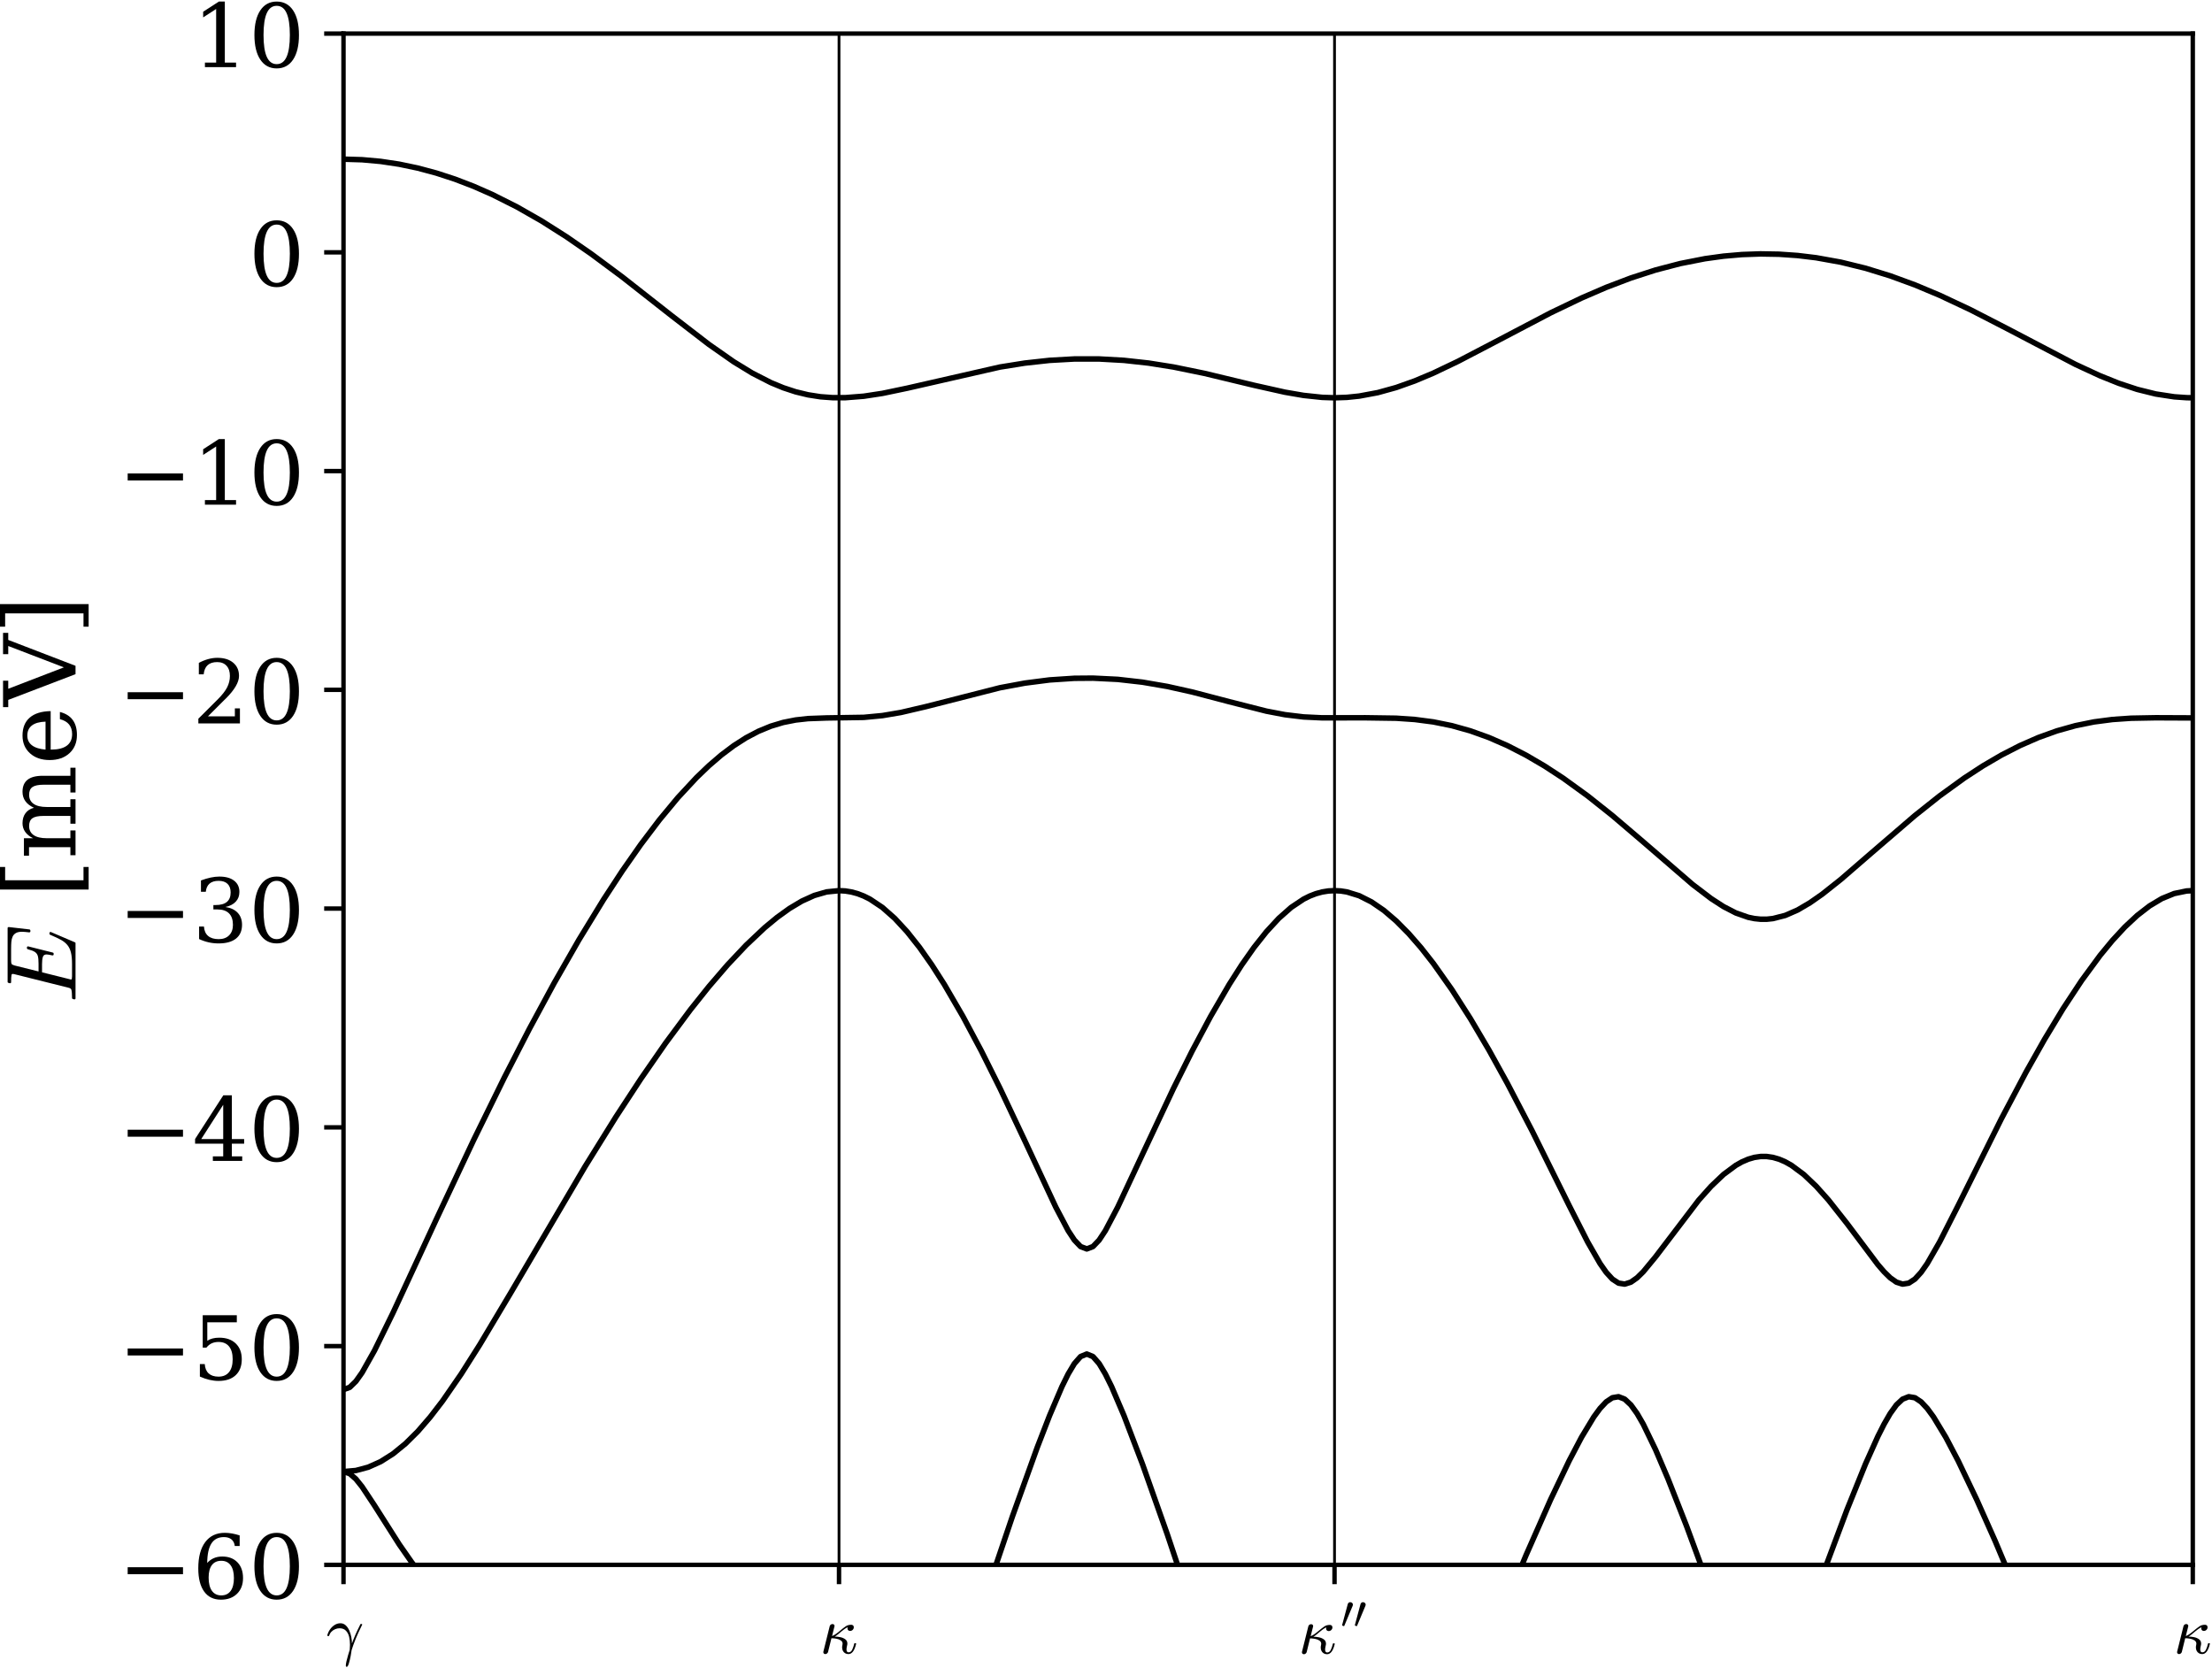
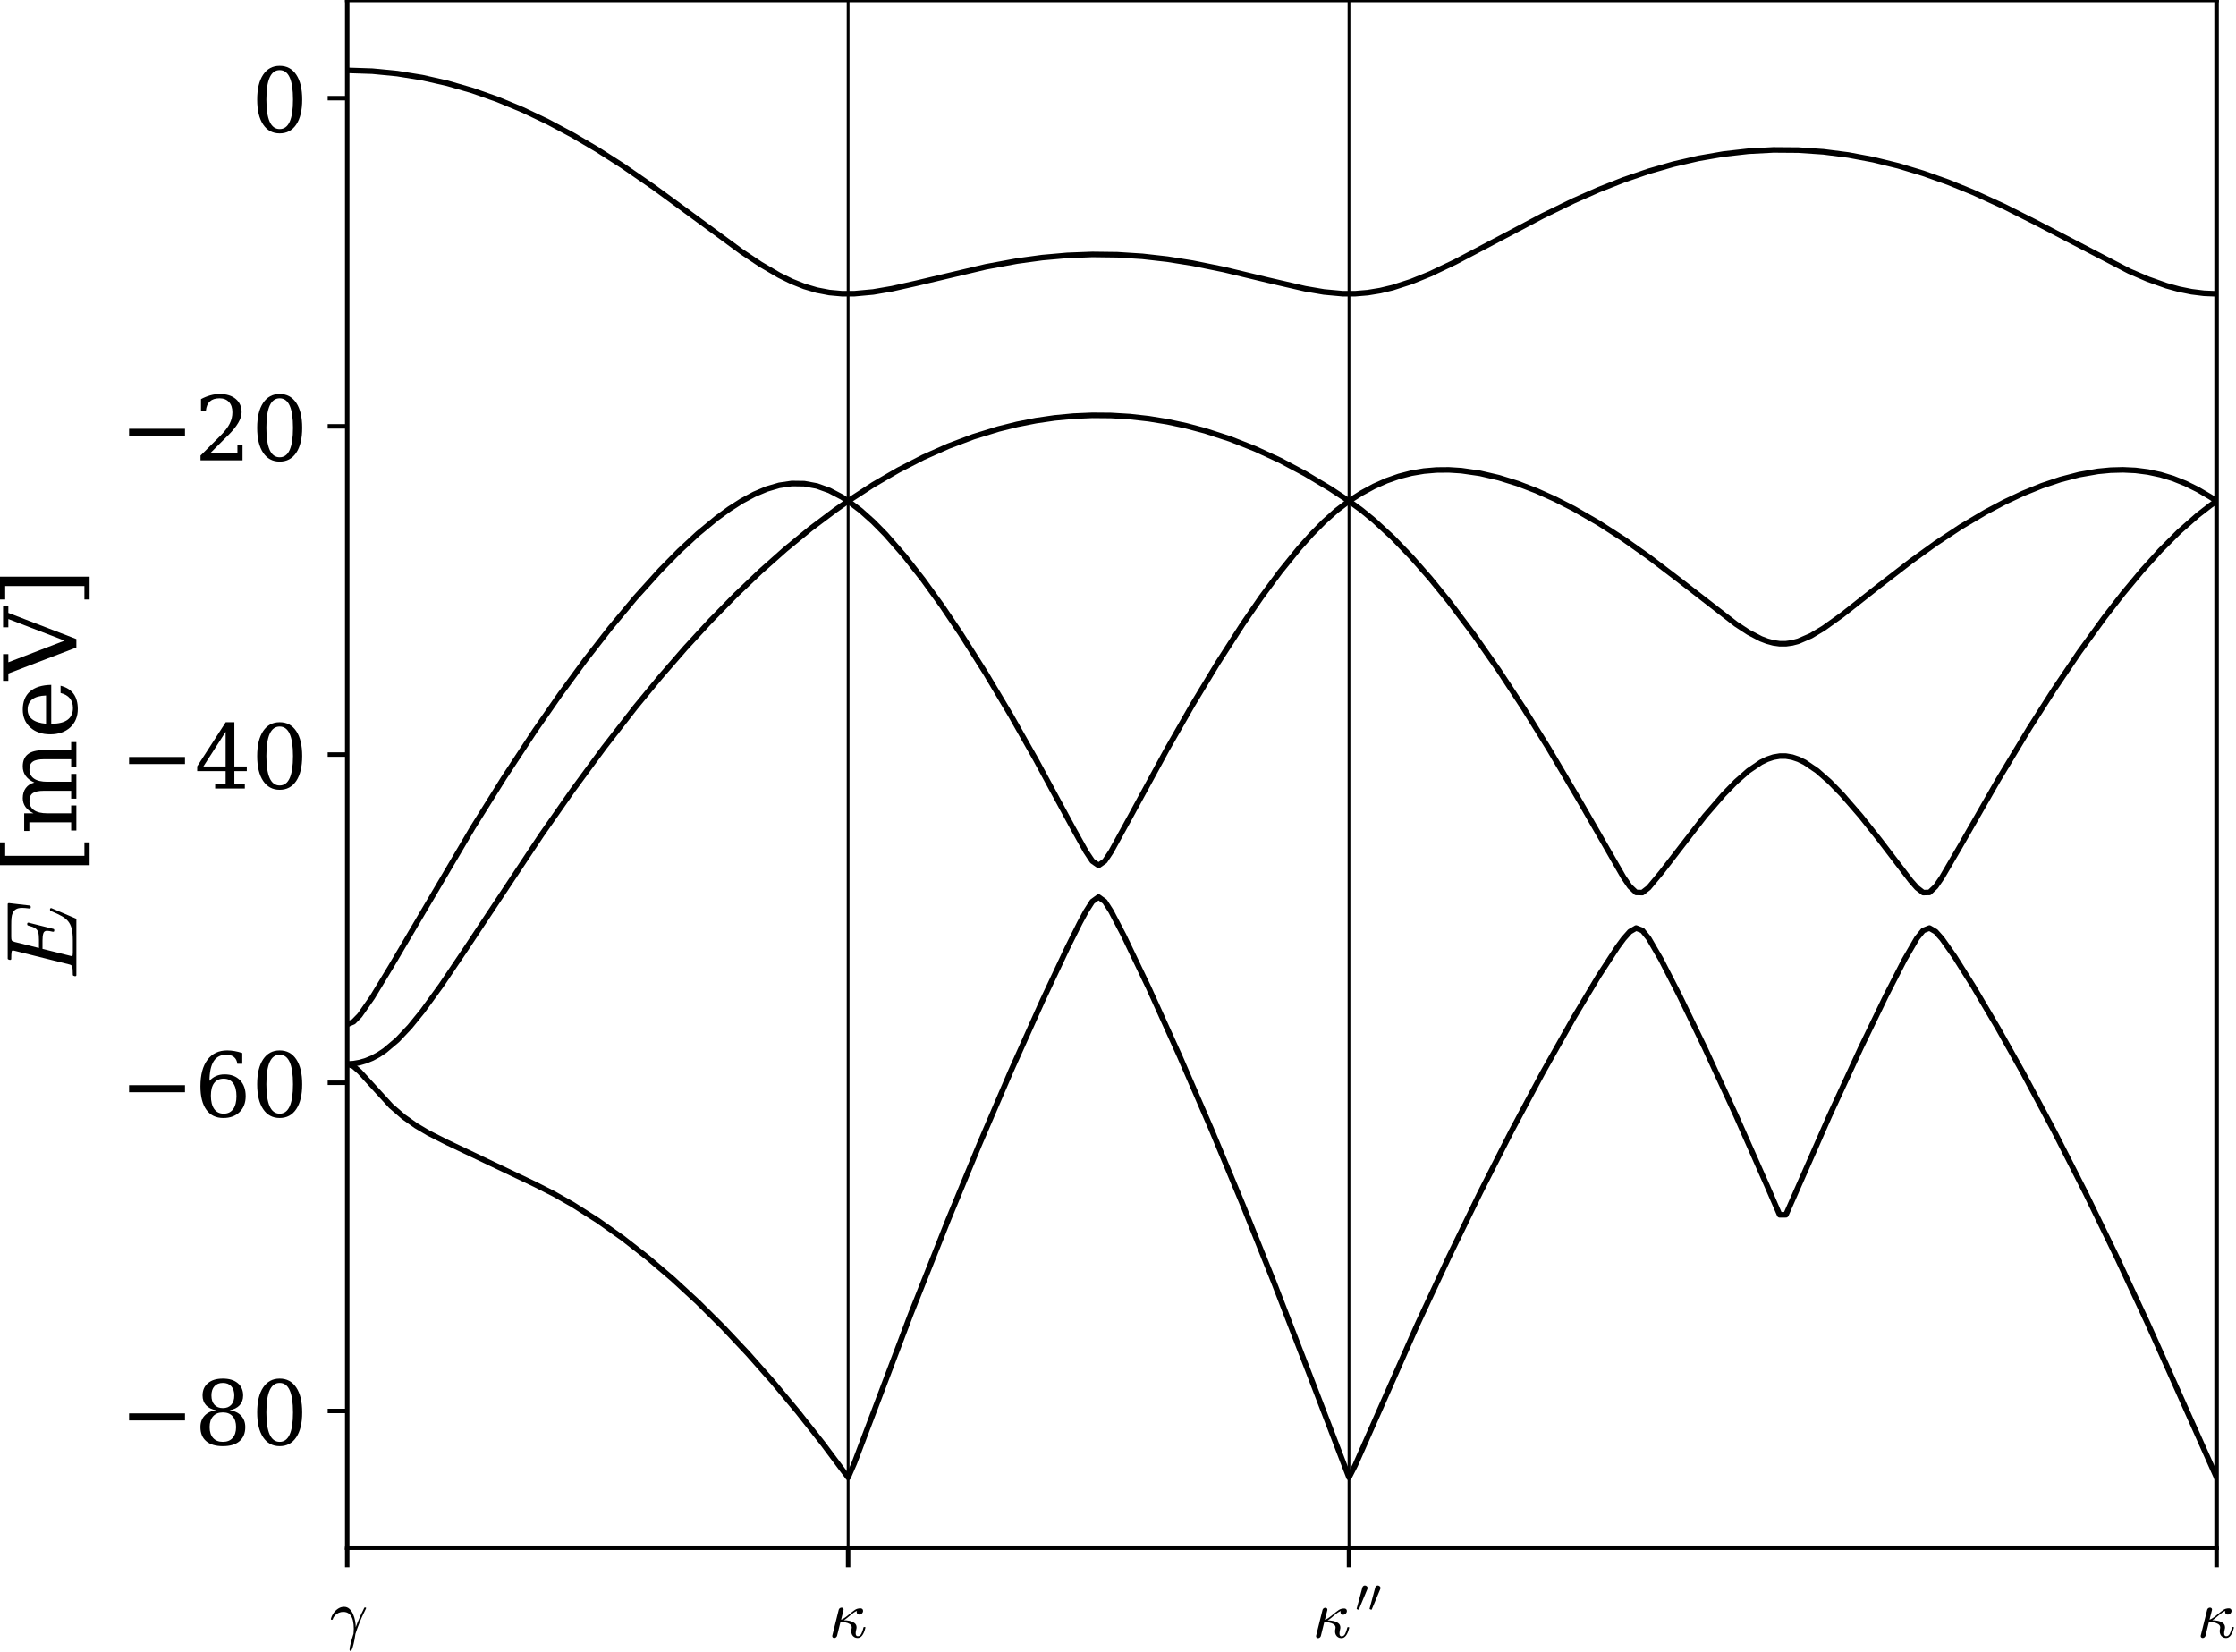
- <svg xmlns="http://www.w3.org/2000/svg" xmlns:xlink="http://www.w3.org/1999/xlink" width="400.468pt" height="301.892pt" viewBox="0 0 400.468 301.892" version="1.1">
+ <svg xmlns="http://www.w3.org/2000/svg" xmlns:xlink="http://www.w3.org/1999/xlink" width="400.468pt" height="295.814pt" viewBox="0 0 400.468 295.814" version="1.1">
  <defs>
    <style type="text/css">*{stroke-linejoin: round; stroke-linecap: butt}</style>
  </defs>
  <g id="figure_1">
    <g id="patch_1">
-       <path d="M 0 301.892  L 400.468 301.892  L 400.468 0  L 0 0  L 0 301.892  z " style="fill: none" />
+       <path d="M 0 295.814  L 400.468 295.814  L 400.468 -0  L 0 -0  L 0 295.814  z " style="fill: none" />
    </g>
    <g id="axes_1">
      <g id="patch_2">
-         <path d="M 62.188 283.279  L 396.988 283.279  L 396.988 6.079  L 62.188 6.079  L 62.188 283.279  z " style="fill: none" />
+         <path d="M 62.188 277.2  L 396.988 277.2  L 396.988 0  L 62.188 0  L 62.188 277.2  z " style="fill: none" />
      </g>
      <g id="line2d_1">
-         <path d="M 62.188 283.279  L 62.188 6.079  " clip-path="url(#pc07b1dfd1c)" style="fill: none; stroke: #000000; stroke-width: 0.5; stroke-linecap: square" />
+         <path d="M 62.188 277.2  L 62.188 0  " clip-path="url(#p3c14798361)" style="fill: none; stroke: #000000; stroke-width: 0.5; stroke-linecap: square" />
      </g>
      <g id="line2d_2">
-         <path d="M 151.898 283.279  L 151.898 6.079  " clip-path="url(#pc07b1dfd1c)" style="fill: none; stroke: #000000; stroke-width: 0.5; stroke-linecap: square" />
+         <path d="M 151.898 277.2  L 151.898 0  " clip-path="url(#p3c14798361)" style="fill: none; stroke: #000000; stroke-width: 0.5; stroke-linecap: square" />
      </g>
      <g id="line2d_3">
-         <path d="M 241.607 283.279  L 241.607 6.079  " clip-path="url(#pc07b1dfd1c)" style="fill: none; stroke: #000000; stroke-width: 0.5; stroke-linecap: square" />
+         <path d="M 241.607 277.2  L 241.607 0  " clip-path="url(#p3c14798361)" style="fill: none; stroke: #000000; stroke-width: 0.5; stroke-linecap: square" />
      </g>
      <g id="line2d_4">
-         <path d="M 396.988 283.279  L 396.988 6.079  " clip-path="url(#pc07b1dfd1c)" style="fill: none; stroke: #000000; stroke-width: 0.5; stroke-linecap: square" />
+         <path d="M 396.988 277.2  L 396.988 0  " clip-path="url(#p3c14798361)" style="fill: none; stroke: #000000; stroke-width: 0.5; stroke-linecap: square" />
      </g>
      <g id="matplotlib.axis_1">
        <g id="xtick_1">
          <g id="line2d_5">
            <defs>
-               <path id="m3f22df90bc" d="M 0 0  L 0 3.5  " style="stroke: #000000; stroke-width: 0.8" />
+               <path id="m5c8d25baff" d="M 0 0  L 0 3.5  " style="stroke: #000000; stroke-width: 0.8" />
            </defs>
            <g>
-               <use xlink:href="#m3f22df90bc" x="62.188" y="283.279" style="stroke: #000000; stroke-width: 0.8" />
+               <use xlink:href="#m5c8d25baff" x="62.188" y="277.2" style="stroke: #000000; stroke-width: 0.8" />
            </g>
          </g>
          <g id="text_1">
-             <g transform="translate(59.06813 299.2525) scale(0.12 -0.12)">
+             <g transform="translate(59.06813 293.1737) scale(0.12 -0.12)">
              <defs>
                <path id="Cmmi10-b0" d="M 1888 -1253  Q 1888 -1109 1952 -834  Q 2016 -559 2108 -248  Q 2200 63 2266 263  Q 2291 581 2291 744  Q 2291 1156 2209 1511  Q 2128 1866 1903 2105  Q 1678 2344 1275 2344  Q 1063 2344 852 2253  Q 641 2163 489 2000  Q 338 1838 281 1631  Q 269 1594 231 1594  L 153 1594  Q 103 1594 103 1650  L 103 1672  Q 175 1959 358 2226  Q 541 2494 805 2661  Q 1069 2828 1363 2828  Q 1663 2828 1881 2625  Q 2100 2422 2231 2109  Q 2363 1797 2420 1478  Q 2478 1159 2478 878  Q 2800 1753 3200 2534  L 3297 2741  Q 3316 2759 3341 2759  L 3419 2759  Q 3469 2759 3469 2700  Q 3469 2688 3456 2663  L 3359 2463  Q 3081 1909 2848 1340  Q 2616 772 2450 244  Q 2425 28 2354 -347  Q 2284 -722 2184 -1045  Q 2084 -1369 1984 -1381  Q 1888 -1381 1888 -1253  z " transform="scale(0.015625)" />
              </defs>
              <use xlink:href="#Cmmi10-b0" transform="translate(0 0.8125)" />
            </g>
          </g>
        </g>
        <g id="xtick_2">
          <g id="line2d_6">
            <g>
-               <use xlink:href="#m3f22df90bc" x="151.898" y="283.279" style="stroke: #000000; stroke-width: 0.8" />
+               <use xlink:href="#m5c8d25baff" x="151.898" y="277.2" style="stroke: #000000; stroke-width: 0.8" />
            </g>
          </g>
          <g id="text_2">
-             <g transform="translate(148.4175 299.3969) scale(0.12 -0.12)">
+             <g transform="translate(148.4175 293.3181) scale(0.12 -0.12)">
              <defs>
                <path id="Cmmi10-2219" d="M 341 109  Q 341 147 347 166  L 959 2625  Q 984 2716 1059 2772  Q 1134 2828 1228 2828  Q 1309 2828 1365 2779  Q 1422 2731 1422 2650  Q 1422 2631 1420 2620  Q 1419 2609 1416 2597  L 1184 1672  Q 1441 1756 1866 2111  Q 2291 2466 2508 2612  Q 2725 2759 3041 2759  Q 3144 2759 3214 2695  Q 3284 2631 3284 2522  Q 3284 2372 3176 2267  Q 3069 2163 2919 2163  Q 2816 2163 2745 2230  Q 2675 2297 2675 2400  Q 2675 2472 2700 2522  Q 2547 2459 2386 2346  Q 2225 2234 2094 2120  Q 1963 2006 1778 1853  Q 1594 1700 1447 1619  Q 1709 1619 1984 1562  Q 2259 1506 2461 1356  Q 2663 1206 2663 947  Q 2663 844 2638 769  Q 2578 513 2578 384  Q 2578 97 2778 97  Q 3006 97 3128 350  Q 3250 603 3328 941  Q 3341 978 3378 978  L 3456 978  Q 3481 978 3497 961  Q 3513 944 3513 922  Q 3513 916 3506 903  Q 3272 -72 2766 -72  Q 2584 -72 2445 12  Q 2306 97 2231 242  Q 2156 388 2156 569  Q 2156 684 2181 781  Q 2203 869 2203 928  Q 2203 1134 2020 1253  Q 1838 1372 1589 1415  Q 1341 1459 1125 1459  L 800 141  Q 778 53 701 -9  Q 625 -72 531 -72  Q 453 -72 397 -22  Q 341 28 341 109  z " transform="scale(0.015625)" />
              </defs>
              <use xlink:href="#Cmmi10-2219" transform="translate(0 0.8125)" />
            </g>
          </g>
        </g>
        <g id="xtick_3">
          <g id="line2d_7">
            <g>
-               <use xlink:href="#m3f22df90bc" x="241.607" y="283.279" style="stroke: #000000; stroke-width: 0.8" />
+               <use xlink:href="#m5c8d25baff" x="241.607" y="277.2" style="stroke: #000000; stroke-width: 0.8" />
            </g>
          </g>
          <g id="text_3">
-             <g transform="translate(235.0669 299.3969) scale(0.12 -0.12)">
+             <g transform="translate(235.0669 293.3181) scale(0.12 -0.12)">
              <defs>
                <path id="Cmsy10-30" d="M 225 347  Q 184 359 184 409  L 966 3316  Q 1003 3434 1093 3506  Q 1184 3578 1300 3578  Q 1450 3578 1564 3479  Q 1678 3381 1678 3231  Q 1678 3166 1644 3084  L 488 319  Q 466 275 428 275  Q 394 275 320 306  Q 247 338 225 347  z " transform="scale(0.015625)" />
              </defs>
              <use xlink:href="#Cmmi10-2219" transform="translate(0 0.601562)" />
              <use xlink:href="#Cmsy10-30" transform="translate(63.92047 38.86563) scale(0.7)" />
              <use xlink:href="#Cmsy10-30" transform="translate(83.16363 38.86563) scale(0.7)" />
            </g>
          </g>
        </g>
        <g id="xtick_4">
          <g id="line2d_8">
            <g>
-               <use xlink:href="#m3f22df90bc" x="396.988" y="283.279" style="stroke: #000000; stroke-width: 0.8" />
+               <use xlink:href="#m5c8d25baff" x="396.988" y="277.2" style="stroke: #000000; stroke-width: 0.8" />
            </g>
          </g>
          <g id="text_4">
-             <g transform="translate(393.5081 299.3969) scale(0.12 -0.12)">
+             <g transform="translate(393.5081 293.3181) scale(0.12 -0.12)">
              <use xlink:href="#Cmmi10-2219" transform="translate(0 0.8125)" />
            </g>
          </g>
        </g>
      </g>
      <g id="matplotlib.axis_2">
        <g id="ytick_1">
          <g id="line2d_9">
            <defs>
-               <path id="m476a033d5c" d="M 0 0  L -3.5 0  " style="stroke: #000000; stroke-width: 0.8" />
+               <path id="m687812cecf" d="M 0 0  L -3.5 0  " style="stroke: #000000; stroke-width: 0.8" />
            </defs>
            <g>
-               <use xlink:href="#m476a033d5c" x="62.188" y="283.279" style="stroke: #000000; stroke-width: 0.8" />
+               <use xlink:href="#m687812cecf" x="62.188" y="252.698" style="stroke: #000000; stroke-width: 0.8" />
            </g>
          </g>
          <g id="text_5">
-             <g transform="translate(21.42063 289.3575) scale(0.16 -0.16)">
+             <g transform="translate(21.42063 258.7771) scale(0.16 -0.16)">
              <defs>
                <path id="DejaVuSerif-2212" d="M 678 2259  L 4684 2259  L 4684 1753  L 678 1753  L 678 2259  z " transform="scale(0.015625)" />
-                 <path id="DejaVuSerif-36" d="M 2094 219  Q 2534 219 2771 542  Q 3009 866 3009 1472  Q 3009 2078 2771 2401  Q 2534 2725 2094 2725  Q 1647 2725 1412 2412  Q 1178 2100 1178 1509  Q 1178 888 1415 553  Q 1653 219 2094 219  z M 1075 2569  Q 1288 2803 1556 2918  Q 1825 3034 2163 3034  Q 2859 3034 3264 2615  Q 3669 2197 3669 1472  Q 3669 763 3233 336  Q 2797 -91 2069 -91  Q 1278 -91 853 498  Q 428 1088 428 2181  Q 428 3406 931 4078  Q 1434 4750 2350 4750  Q 2597 4750 2869 4703  Q 3141 4656 3425 4563  L 3425 3794  L 3072 3794  Q 3034 4109 2831 4275  Q 2628 4441 2284 4441  Q 1678 4441 1381 3981  Q 1084 3522 1075 2569  z " transform="scale(0.015625)" />
+                 <path id="DejaVuSerif-38" d="M 2981 1275  Q 2981 1775 2732 2051  Q 2484 2328 2034 2328  Q 1584 2328 1336 2051  Q 1088 1775 1088 1275  Q 1088 772 1336 495  Q 1584 219 2034 219  Q 2484 219 2732 495  Q 2981 772 2981 1275  z M 2853 3541  Q 2853 3966 2637 4203  Q 2422 4441 2034 4441  Q 1650 4441 1433 4203  Q 1216 3966 1216 3541  Q 1216 3113 1433 2875  Q 1650 2638 2034 2638  Q 2422 2638 2637 2875  Q 2853 3113 2853 3541  z M 2516 2484  Q 3047 2413 3344 2092  Q 3641 1772 3641 1275  Q 3641 619 3225 264  Q 2809 -91 2034 -91  Q 1263 -91 845 264  Q 428 619 428 1275  Q 428 1772 725 2092  Q 1022 2413 1556 2484  Q 1084 2569 832 2842  Q 581 3116 581 3541  Q 581 4103 968 4426  Q 1356 4750 2034 4750  Q 2713 4750 3100 4426  Q 3488 4103 3488 3541  Q 3488 3116 3236 2842  Q 2984 2569 2516 2484  z " transform="scale(0.015625)" />
                <path id="DejaVuSerif-30" d="M 2034 219  Q 2513 219 2750 744  Q 2988 1269 2988 2328  Q 2988 3391 2750 3916  Q 2513 4441 2034 4441  Q 1556 4441 1318 3916  Q 1081 3391 1081 2328  Q 1081 1269 1318 744  Q 1556 219 2034 219  z M 2034 -91  Q 1275 -91 848 546  Q 422 1184 422 2328  Q 422 3475 848 4112  Q 1275 4750 2034 4750  Q 2797 4750 3222 4112  Q 3647 3475 3647 2328  Q 3647 1184 3222 546  Q 2797 -91 2034 -91  z " transform="scale(0.015625)" />
              </defs>
              <use xlink:href="#DejaVuSerif-2212" />
-               <use xlink:href="#DejaVuSerif-36" transform="translate(83.78906 0)" />
+               <use xlink:href="#DejaVuSerif-38" transform="translate(83.78906 0)" />
              <use xlink:href="#DejaVuSerif-30" transform="translate(147.4121 0)" />
            </g>
          </g>
        </g>
        <g id="ytick_2">
          <g id="line2d_10">
            <g>
-               <use xlink:href="#m476a033d5c" x="62.188" y="243.679" style="stroke: #000000; stroke-width: 0.8" />
+               <use xlink:href="#m687812cecf" x="62.188" y="193.92" style="stroke: #000000; stroke-width: 0.8" />
            </g>
          </g>
          <g id="text_6">
-             <g transform="translate(21.42063 249.7575) scale(0.16 -0.16)">
-               <defs>
-                 <path id="DejaVuSerif-35" d="M 3219 4666  L 3219 4153  L 1081 4153  L 1081 2816  Q 1244 2928 1461 2984  Q 1678 3041 1947 3041  Q 2703 3041 3140 2622  Q 3578 2203 3578 1478  Q 3578 738 3136 323  Q 2694 -91 1894 -91  Q 1572 -91 1234 -12  Q 897 66 544 225  L 544 1131  L 897 1131  Q 925 688 1179 453  Q 1434 219 1894 219  Q 2388 219 2653 544  Q 2919 869 2919 1478  Q 2919 2084 2655 2407  Q 2391 2731 1894 2731  Q 1613 2731 1398 2631  Q 1184 2531 1019 2322  L 750 2322  L 750 4666  L 3219 4666  z " transform="scale(0.015625)" />
-               </defs>
-               <use xlink:href="#DejaVuSerif-2212" />
-               <use xlink:href="#DejaVuSerif-35" transform="translate(83.78906 0)" />
+             <g transform="translate(21.42063 199.9986) scale(0.16 -0.16)">
+               <defs>
+                 <path id="DejaVuSerif-36" d="M 2094 219  Q 2534 219 2771 542  Q 3009 866 3009 1472  Q 3009 2078 2771 2401  Q 2534 2725 2094 2725  Q 1647 2725 1412 2412  Q 1178 2100 1178 1509  Q 1178 888 1415 553  Q 1653 219 2094 219  z M 1075 2569  Q 1288 2803 1556 2918  Q 1825 3034 2163 3034  Q 2859 3034 3264 2615  Q 3669 2197 3669 1472  Q 3669 763 3233 336  Q 2797 -91 2069 -91  Q 1278 -91 853 498  Q 428 1088 428 2181  Q 428 3406 931 4078  Q 1434 4750 2350 4750  Q 2597 4750 2869 4703  Q 3141 4656 3425 4563  L 3425 3794  L 3072 3794  Q 3034 4109 2831 4275  Q 2628 4441 2284 4441  Q 1678 4441 1381 3981  Q 1084 3522 1075 2569  z " transform="scale(0.015625)" />
+               </defs>
+               <use xlink:href="#DejaVuSerif-2212" />
+               <use xlink:href="#DejaVuSerif-36" transform="translate(83.78906 0)" />
              <use xlink:href="#DejaVuSerif-30" transform="translate(147.4121 0)" />
            </g>
          </g>
        </g>
        <g id="ytick_3">
          <g id="line2d_11">
            <g>
-               <use xlink:href="#m476a033d5c" x="62.188" y="204.079" style="stroke: #000000; stroke-width: 0.8" />
+               <use xlink:href="#m687812cecf" x="62.188" y="135.141" style="stroke: #000000; stroke-width: 0.8" />
            </g>
          </g>
          <g id="text_7">
-             <g transform="translate(21.42063 210.1575) scale(0.16 -0.16)">
+             <g transform="translate(21.42063 141.22) scale(0.16 -0.16)">
              <defs>
                <path id="DejaVuSerif-34" d="M 2234 1581  L 2234 4063  L 641 1581  L 2234 1581  z M 3609 0  L 1484 0  L 1484 331  L 2234 331  L 2234 1247  L 197 1247  L 197 1588  L 2241 4750  L 2859 4750  L 2859 1581  L 3750 1581  L 3750 1247  L 2859 1247  L 2859 331  L 3609 331  L 3609 0  z " transform="scale(0.015625)" />
              </defs>
              <use xlink:href="#DejaVuSerif-2212" />
              <use xlink:href="#DejaVuSerif-34" transform="translate(83.78906 0)" />
              <use xlink:href="#DejaVuSerif-30" transform="translate(147.4121 0)" />
            </g>
          </g>
        </g>
        <g id="ytick_4">
          <g id="line2d_12">
            <g>
-               <use xlink:href="#m476a033d5c" x="62.188" y="164.479" style="stroke: #000000; stroke-width: 0.8" />
+               <use xlink:href="#m687812cecf" x="62.188" y="76.363" style="stroke: #000000; stroke-width: 0.8" />
            </g>
          </g>
          <g id="text_8">
-             <g transform="translate(21.42063 170.5575) scale(0.16 -0.16)">
-               <defs>
-                 <path id="DejaVuSerif-33" d="M 622 4469  Q 988 4606 1323 4678  Q 1659 4750 1953 4750  Q 2638 4750 3022 4454  Q 3406 4159 3406 3634  Q 3406 3213 3140 2930  Q 2875 2647 2388 2547  Q 2963 2466 3280 2130  Q 3597 1794 3597 1259  Q 3597 606 3158 257  Q 2719 -91 1894 -91  Q 1528 -91 1179 -12  Q 831 66 488 225  L 488 1131  L 838 1131  Q 869 681 1141 450  Q 1413 219 1906 219  Q 2384 219 2661 495  Q 2938 772 2938 1253  Q 2938 1803 2653 2086  Q 2369 2369 1819 2369  L 1522 2369  L 1522 2688  L 1678 2688  Q 2225 2688 2498 2914  Q 2772 3141 2772 3597  Q 2772 4006 2547 4223  Q 2322 4441 1900 4441  Q 1478 4441 1245 4241  Q 1013 4041 972 3647  L 622 3647  L 622 4469  z " transform="scale(0.015625)" />
-               </defs>
-               <use xlink:href="#DejaVuSerif-2212" />
-               <use xlink:href="#DejaVuSerif-33" transform="translate(83.78906 0)" />
+             <g transform="translate(21.42063 82.44144) scale(0.16 -0.16)">
+               <defs>
+                 <path id="DejaVuSerif-32" d="M 819 3553  L 469 3553  L 469 4384  Q 803 4563 1142 4656  Q 1481 4750 1806 4750  Q 2534 4750 2956 4397  Q 3378 4044 3378 3438  Q 3378 2753 2422 1800  Q 2347 1728 2309 1691  L 1131 513  L 3078 513  L 3078 1088  L 3444 1088  L 3444 0  L 434 0  L 434 341  L 1850 1753  Q 2319 2222 2519 2614  Q 2719 3006 2719 3438  Q 2719 3909 2473 4175  Q 2228 4441 1797 4441  Q 1350 4441 1106 4219  Q 863 3997 819 3553  z " transform="scale(0.015625)" />
+               </defs>
+               <use xlink:href="#DejaVuSerif-2212" />
+               <use xlink:href="#DejaVuSerif-32" transform="translate(83.78906 0)" />
              <use xlink:href="#DejaVuSerif-30" transform="translate(147.4121 0)" />
            </g>
          </g>
        </g>
        <g id="ytick_5">
          <g id="line2d_13">
            <g>
-               <use xlink:href="#m476a033d5c" x="62.188" y="124.879" style="stroke: #000000; stroke-width: 0.8" />
+               <use xlink:href="#m687812cecf" x="62.188" y="17.584" style="stroke: #000000; stroke-width: 0.8" />
            </g>
          </g>
          <g id="text_9">
-             <g transform="translate(21.42063 130.9575) scale(0.16 -0.16)">
-               <defs>
-                 <path id="DejaVuSerif-32" d="M 819 3553  L 469 3553  L 469 4384  Q 803 4563 1142 4656  Q 1481 4750 1806 4750  Q 2534 4750 2956 4397  Q 3378 4044 3378 3438  Q 3378 2753 2422 1800  Q 2347 1728 2309 1691  L 1131 513  L 3078 513  L 3078 1088  L 3444 1088  L 3444 0  L 434 0  L 434 341  L 1850 1753  Q 2319 2222 2519 2614  Q 2719 3006 2719 3438  Q 2719 3909 2473 4175  Q 2228 4441 1797 4441  Q 1350 4441 1106 4219  Q 863 3997 819 3553  z " transform="scale(0.015625)" />
-               </defs>
-               <use xlink:href="#DejaVuSerif-2212" />
-               <use xlink:href="#DejaVuSerif-32" transform="translate(83.78906 0)" />
-               <use xlink:href="#DejaVuSerif-30" transform="translate(147.4121 0)" />
-             </g>
-           </g>
-         </g>
-         <g id="ytick_6">
-           <g id="line2d_14">
-             <g>
-               <use xlink:href="#m476a033d5c" x="62.188" y="85.279" style="stroke: #000000; stroke-width: 0.8" />
-             </g>
-           </g>
-           <g id="text_10">
-             <g transform="translate(21.42063 91.3575) scale(0.16 -0.16)">
-               <defs>
-                 <path id="DejaVuSerif-31" d="M 909 0  L 909 331  L 1722 331  L 1722 4213  L 781 3603  L 781 4013  L 1919 4750  L 2350 4750  L 2350 331  L 3163 331  L 3163 0  L 909 0  z " transform="scale(0.015625)" />
-               </defs>
-               <use xlink:href="#DejaVuSerif-2212" />
-               <use xlink:href="#DejaVuSerif-31" transform="translate(83.78906 0)" />
-               <use xlink:href="#DejaVuSerif-30" transform="translate(147.4121 0)" />
-             </g>
-           </g>
-         </g>
-         <g id="ytick_7">
-           <g id="line2d_15">
-             <g>
-               <use xlink:href="#m476a033d5c" x="62.188" y="45.679" style="stroke: #000000; stroke-width: 0.8" />
-             </g>
-           </g>
-           <g id="text_11">
-             <g transform="translate(45.00812 51.7575) scale(0.16 -0.16)">
+             <g transform="translate(45.00812 23.66287) scale(0.16 -0.16)">
              <use xlink:href="#DejaVuSerif-30" />
            </g>
          </g>
        </g>
-         <g id="ytick_8">
-           <g id="line2d_16">
-             <g>
-               <use xlink:href="#m476a033d5c" x="62.188" y="6.079" style="stroke: #000000; stroke-width: 0.8" />
-             </g>
-           </g>
-           <g id="text_12">
-             <g transform="translate(34.82812 12.1575) scale(0.16 -0.16)">
-               <use xlink:href="#DejaVuSerif-31" />
-               <use xlink:href="#DejaVuSerif-30" transform="translate(63.62305 0)" />
-             </g>
-           </g>
-         </g>
-         <g id="text_13">
-           <g transform="translate(13.67719 181.5788) rotate(-90) scale(0.18 -0.18)">
+         <g id="text_10">
+           <g transform="translate(13.67719 175.5) rotate(-90) scale(0.18 -0.18)">
            <defs>
              <path id="Cmmi10-45" d="M 300 0  Q 238 0 238 84  Q 241 100 250 139  Q 259 178 276 201  Q 294 225 319 225  Q 709 225 863 269  Q 947 297 984 441  L 1863 3956  Q 1875 4019 1875 4044  Q 1875 4113 1797 4122  Q 1678 4147 1338 4147  Q 1275 4147 1275 4231  Q 1278 4247 1287 4286  Q 1297 4325 1314 4348  Q 1331 4372 1356 4372  L 4825 4372  Q 4891 4372 4891 4288  L 4738 2963  Q 4738 2947 4714 2926  Q 4691 2906 4672 2906  L 4616 2906  Q 4550 2906 4550 2988  Q 4588 3300 4588 3450  Q 4588 3706 4500 3848  Q 4413 3991 4267 4053  Q 4122 4116 3945 4131  Q 3769 4147 3481 4147  L 2753 4147  Q 2578 4147 2522 4117  Q 2466 4088 2419 3928  L 2034 2381  L 2534 2381  Q 2859 2381 3025 2426  Q 3191 2472 3287 2615  Q 3384 2759 3463 3072  Q 3469 3094 3486 3111  Q 3503 3128 3525 3128  L 3584 3128  Q 3647 3128 3647 3047  L 3250 1466  Q 3238 1409 3188 1409  L 3128 1409  Q 3066 1409 3066 1491  Q 3128 1747 3128 1869  Q 3128 2056 2959 2106  Q 2791 2156 2509 2156  L 1978 2156  L 1544 416  Q 1516 338 1516 275  Q 1516 225 1734 225  L 2509 225  Q 2972 225 3259 297  Q 3547 369 3736 526  Q 3925 684 4062 928  Q 4200 1172 4397 1638  Q 4409 1678 4453 1678  L 4513 1678  Q 4538 1678 4556 1656  Q 4575 1634 4575 1606  Q 4575 1594 4569 1581  L 3909 38  Q 3897 0 3859 0  L 300 0  z " transform="scale(0.015625)" />
              <path id="DejaVuSerif-20" transform="scale(0.015625)" />
              <path id="DejaVuSerif-5b" d="M 550 4863  L 2003 4863  L 2003 4531  L 1147 4531  L 1147 -513  L 2003 -513  L 2003 -844  L 550 -844  L 550 4863  z " transform="scale(0.015625)" />
              <path id="DejaVuSerif-6d" d="M 3316 2675  Q 3481 3041 3739 3227  Q 3997 3413 4341 3413  Q 4863 3413 5119 3089  Q 5375 2766 5375 2113  L 5375 331  L 5894 331  L 5894 0  L 4300 0  L 4300 331  L 4800 331  L 4800 2047  Q 4800 2556 4650 2772  Q 4500 2988 4153 2988  Q 3769 2988 3567 2697  Q 3366 2406 3366 1850  L 3366 331  L 3866 331  L 3866 0  L 2291 0  L 2291 331  L 2791 331  L 2791 2069  Q 2791 2566 2641 2777  Q 2491 2988 2144 2988  Q 1759 2988 1557 2697  Q 1356 2406 1356 1850  L 1356 331  L 1856 331  L 1856 0  L 263 0  L 263 331  L 781 331  L 781 2994  L 231 2994  L 231 3322  L 1356 3322  L 1356 2731  Q 1516 3063 1762 3238  Q 2009 3413 2322 3413  Q 2709 3413 2968 3220  Q 3228 3028 3316 2675  z " transform="scale(0.015625)" />
              <path id="DejaVuSerif-65" d="M 3469 1600  L 991 1600  L 991 1575  Q 991 903 1244 561  Q 1497 219 1991 219  Q 2369 219 2611 417  Q 2853 616 2950 1006  L 3413 1006  Q 3275 459 2904 184  Q 2534 -91 1931 -91  Q 1203 -91 761 389  Q 319 869 319 1663  Q 319 2450 753 2931  Q 1188 3413 1894 3413  Q 2647 3413 3050 2948  Q 3453 2484 3469 1600  z M 2791 1931  Q 2772 2513 2545 2808  Q 2319 3103 1894 3103  Q 1497 3103 1269 2806  Q 1041 2509 991 1931  L 2791 1931  z " transform="scale(0.015625)" />
              <path id="DejaVuSerif-56" d="M 1119 4331  L 2497 750  L 3872 4331  L 3347 4331  L 3347 4666  L 4716 4666  L 4716 4331  L 4263 4331  L 2597 0  L 2059 0  L 403 4331  L -63 4331  L -63 4666  L 1638 4666  L 1638 4331  L 1119 4331  z " transform="scale(0.015625)" />
              <path id="DejaVuSerif-5d" d="M 1947 4863  L 1947 -844  L 494 -844  L 494 -513  L 1350 -513  L 1350 4531  L 494 4531  L 494 4863  L 1947 4863  z " transform="scale(0.015625)" />
            </defs>
            <use xlink:href="#Cmmi10-45" transform="translate(0 0.015625)" />
            <use xlink:href="#DejaVuSerif-20" transform="translate(73.7793 0.015625)" />
            <use xlink:href="#DejaVuSerif-5b" transform="translate(105.5664 0.015625)" />
            <use xlink:href="#DejaVuSerif-6d" transform="translate(144.5801 0.015625)" />
            <use xlink:href="#DejaVuSerif-65" transform="translate(239.4043 0.015625)" />
            <use xlink:href="#DejaVuSerif-56" transform="translate(298.584 0.015625)" />
            <use xlink:href="#DejaVuSerif-5d" transform="translate(370.8008 0.015625)" />
          </g>
        </g>
      </g>
+       <g id="line2d_14">
+         <path d="M 62.188 12.6  L 66.674 12.746  L 71.159 13.182  L 75.645 13.908  L 80.13 14.923  L 84.615 16.223  L 89.101 17.806  L 93.586 19.666  L 98.072 21.797  L 102.557 24.189  L 107.043 26.829  L 111.528 29.699  L 117.135 33.567  L 123.863 38.499  L 132.834 45.085  L 136.198 47.332  L 139.562 49.3  L 141.805 50.4  L 144.048 51.293  L 146.291 51.959  L 148.533 52.389  L 150.776 52.593  L 153.019 52.594  L 156.383 52.286  L 159.747 51.71  L 164.233 50.704  L 176.568 47.783  L 182.174 46.749  L 186.66 46.137  L 191.145 45.739  L 195.631 45.567  L 200.116 45.624  L 204.602 45.91  L 209.087 46.417  L 213.573 47.129  L 219.18 48.267  L 227.029 50.155  L 233.757 51.71  L 237.121 52.286  L 240.486 52.594  L 242.725 52.594  L 244.96 52.408  L 247.196 52.042  L 249.432 51.506  L 252.785 50.421  L 256.139 49.056  L 260.61 46.929  L 267.317 43.396  L 276.26 38.67  L 281.85 35.95  L 286.321 33.976  L 290.792 32.214  L 295.264 30.682  L 299.735 29.395  L 304.207 28.362  L 308.678 27.59  L 313.149 27.085  L 317.621 26.848  L 322.092 26.882  L 326.564 27.186  L 331.035 27.758  L 335.506 28.596  L 339.978 29.693  L 344.449 31.043  L 348.921 32.634  L 353.392 34.451  L 358.981 37.007  L 364.57 39.821  L 381.338 48.552  L 384.692 49.993  L 388.045 51.18  L 390.281 51.794  L 392.517 52.247  L 394.752 52.524  L 396.988 52.617  L 396.988 52.617  " clip-path="url(#p3c14798361)" style="fill: none; stroke: #000000; stroke-linecap: square" />
+       </g>
+       <g id="line2d_15">
+         <path d="M 62.188 183.452  L 63.309 182.993  L 64.431 181.84  L 66.674 178.619  L 70.038 173.064  L 84.615 148.315  L 90.222 139.344  L 95.829 130.824  L 100.315 124.362  L 104.8 118.236  L 109.286 112.468  L 113.771 107.084  L 118.256 102.121  L 121.621 98.705  L 124.985 95.586  L 128.349 92.807  L 130.592 91.172  L 132.834 89.736  L 135.077 88.528  L 137.32 87.578  L 139.562 86.921  L 141.805 86.593  L 144.048 86.624  L 146.291 87.035  L 148.533 87.834  L 150.776 89.011  L 151.898 89.734  L 156.383 86.82  L 160.868 84.21  L 165.354 81.907  L 169.839 79.91  L 174.325 78.22  L 178.81 76.837  L 182.174 76.001  L 185.539 75.338  L 188.903 74.848  L 192.267 74.531  L 195.631 74.387  L 198.995 74.416  L 202.359 74.618  L 205.723 74.993  L 209.087 75.54  L 212.451 76.261  L 215.815 77.154  L 220.301 78.614  L 224.786 80.381  L 229.272 82.454  L 233.757 84.834  L 238.243 87.52  L 241.607 89.734  L 243.843 88.31  L 246.078 87.099  L 248.314 86.103  L 250.55 85.319  L 252.785 84.743  L 255.021 84.364  L 257.257 84.171  L 259.493 84.151  L 261.728 84.291  L 265.082 84.774  L 268.435 85.553  L 271.789 86.596  L 275.142 87.881  L 278.496 89.386  L 281.85 91.096  L 286.321 93.671  L 290.792 96.555  L 295.264 99.713  L 300.853 103.971  L 310.914 111.772  L 313.149 113.237  L 315.385 114.407  L 316.503 114.835  L 317.621 115.133  L 318.739 115.287  L 319.856 115.287  L 320.974 115.133  L 322.092 114.835  L 324.328 113.868  L 326.564 112.533  L 329.917 110.131  L 336.624 104.852  L 342.213 100.54  L 346.685 97.32  L 351.156 94.364  L 355.628 91.709  L 358.981 89.934  L 362.335 88.359  L 365.688 86.999  L 369.042 85.873  L 372.395 85.002  L 375.749 84.417  L 377.985 84.202  L 380.22 84.14  L 382.456 84.245  L 384.692 84.53  L 386.927 85.006  L 389.163 85.685  L 391.399 86.574  L 393.635 87.678  L 395.87 88.996  L 396.988 89.734  L 396.988 89.734  " clip-path="url(#p3c14798361)" style="fill: none; stroke: #000000; stroke-linecap: square" />
+       </g>
+       <g id="line2d_16">
+         <path d="M 62.188 190.553  L 63.309 190.488  L 64.431 190.292  L 65.552 189.962  L 66.674 189.497  L 67.795 188.892  L 68.916 188.148  L 71.159 186.255  L 73.402 183.878  L 75.645 181.115  L 79.009 176.482  L 83.494 169.824  L 96.951 149.545  L 102.557 141.528  L 108.164 133.895  L 113.771 126.682  L 118.256 121.227  L 122.742 116.06  L 127.227 111.186  L 131.713 106.609  L 136.198 102.33  L 140.684 98.353  L 145.169 94.677  L 149.655 91.306  L 151.898 89.734  L 154.14 91.433  L 156.383 93.437  L 158.626 95.712  L 161.99 99.563  L 165.354 103.858  L 168.718 108.527  L 172.082 113.517  L 176.568 120.609  L 181.053 128.143  L 185.539 136.066  L 192.267 148.488  L 194.509 152.517  L 195.631 154.206  L 196.752 154.993  L 197.874 154.206  L 198.995 152.517  L 202.359 146.401  L 209.087 134.052  L 213.573 126.221  L 218.058 118.793  L 222.544 111.821  L 225.908 106.932  L 229.272 102.382  L 232.636 98.226  L 234.879 95.712  L 237.121 93.437  L 239.364 91.433  L 241.607 89.734  L 243.843 91.365  L 246.078 93.194  L 249.432 96.285  L 252.785 99.759  L 256.139 103.578  L 259.493 107.708  L 263.964 113.654  L 268.435 120.054  L 272.907 126.867  L 277.378 134.06  L 282.967 143.53  L 290.792 157.136  L 291.91 158.766  L 293.028 159.832  L 294.146 159.86  L 295.264 158.993  L 297.499 156.305  L 305.324 146.165  L 308.678 142.294  L 310.914 140.003  L 313.149 138.04  L 315.385 136.524  L 316.503 135.98  L 317.621 135.605  L 318.739 135.414  L 319.856 135.414  L 320.974 135.605  L 322.092 135.98  L 323.21 136.524  L 325.446 138.04  L 327.681 140.003  L 329.917 142.294  L 333.271 146.165  L 336.624 150.397  L 342.213 157.724  L 343.331 158.993  L 344.449 159.86  L 345.567 159.832  L 346.685 158.766  L 347.803 157.136  L 351.156 151.386  L 357.863 139.684  L 363.453 130.418  L 367.924 123.411  L 372.395 116.8  L 376.867 110.622  L 380.22 106.299  L 383.574 102.269  L 386.927 98.561  L 390.281 95.21  L 393.635 92.256  L 395.87 90.524  L 396.988 89.734  L 396.988 89.734  " clip-path="url(#p3c14798361)" style="fill: none; stroke: #000000; stroke-linecap: square" />
+       </g>
      <g id="line2d_17">
-         <path d="M 62.188 28.814  L 65.552 28.915  L 68.916 29.218  L 72.28 29.724  L 75.645 30.429  L 79.009 31.332  L 82.373 32.431  L 85.737 33.723  L 89.101 35.202  L 93.586 37.456  L 98.072 40.017  L 102.557 42.863  L 107.043 45.962  L 112.65 50.127  L 121.621 57.172  L 128.349 62.353  L 132.834 65.489  L 136.198 67.546  L 139.562 69.266  L 141.805 70.194  L 144.048 70.931  L 146.291 71.473  L 148.533 71.823  L 150.776 71.99  L 153.019 71.99  L 156.383 71.726  L 159.747 71.213  L 164.233 70.276  L 181.053 66.441  L 185.539 65.728  L 190.024 65.235  L 194.509 64.984  L 198.995 64.984  L 203.48 65.235  L 207.966 65.728  L 212.451 66.441  L 218.058 67.589  L 227.029 69.746  L 232.636 71  L 236 71.579  L 239.364 71.935  L 241.607 72.01  L 243.843 71.932  L 246.078 71.701  L 249.432 71.077  L 252.785 70.148  L 256.139 68.954  L 259.493 67.543  L 263.964 65.411  L 270.671 61.912  L 280.732 56.634  L 286.321 53.953  L 290.792 52.023  L 295.264 50.323  L 299.735 48.878  L 304.207 47.71  L 308.678 46.832  L 312.031 46.37  L 315.385 46.08  L 318.739 45.964  L 322.092 46.022  L 325.446 46.254  L 328.799 46.659  L 333.271 47.463  L 337.742 48.56  L 342.213 49.937  L 346.685 51.575  L 351.156 53.451  L 356.746 56.078  L 363.453 59.527  L 375.749 65.965  L 380.22 68.035  L 383.574 69.379  L 386.927 70.489  L 390.281 71.321  L 393.635 71.835  L 395.87 71.99  L 396.988 72.01  L 396.988 72.01  " clip-path="url(#pc07b1dfd1c)" style="fill: none; stroke: #000000; stroke-linecap: square" />
-       </g>
-       <g id="line2d_18">
-         <path d="M 62.188 251.548  L 63.309 251.151  L 64.431 250.059  L 65.552 248.477  L 67.795 244.494  L 71.159 237.635  L 79.009 220.7  L 85.737 206.407  L 91.344 194.994  L 95.829 186.279  L 100.315 177.985  L 104.8 170.15  L 109.286 162.819  L 112.65 157.678  L 116.014 152.871  L 119.378 148.425  L 122.742 144.374  L 126.106 140.755  L 128.349 138.605  L 130.592 136.68  L 132.834 134.993  L 135.077 133.556  L 137.32 132.376  L 139.562 131.454  L 141.805 130.781  L 144.048 130.338  L 146.291 130.088  L 149.655 129.967  L 156.383 129.863  L 159.747 129.543  L 163.111 128.974  L 167.597 127.925  L 181.053 124.497  L 185.539 123.662  L 190.024 123.085  L 194.509 122.79  L 197.874 122.763  L 202.359 122.984  L 206.845 123.493  L 211.33 124.266  L 215.815 125.265  L 222.544 127.029  L 229.272 128.737  L 232.636 129.379  L 236 129.784  L 239.364 129.946  L 247.196 129.936  L 252.785 130.017  L 256.139 130.248  L 259.493 130.686  L 262.846 131.366  L 266.2 132.306  L 269.553 133.511  L 272.907 134.977  L 276.26 136.697  L 279.614 138.658  L 282.967 140.845  L 287.439 144.083  L 291.91 147.636  L 297.499 152.404  L 306.442 160.118  L 309.796 162.67  L 312.031 164.117  L 314.267 165.271  L 316.503 166.055  L 317.621 166.287  L 318.739 166.404  L 319.856 166.404  L 320.974 166.287  L 323.21 165.714  L 325.446 164.736  L 327.681 163.425  L 329.917 161.861  L 333.271 159.199  L 338.86 154.365  L 346.685 147.636  L 351.156 144.083  L 355.628 140.845  L 358.981 138.658  L 362.335 136.697  L 365.688 134.977  L 369.042 133.511  L 372.395 132.306  L 375.749 131.366  L 379.103 130.686  L 382.456 130.248  L 385.81 130.017  L 390.281 129.934  L 396.988 129.963  L 396.988 129.963  " clip-path="url(#pc07b1dfd1c)" style="fill: none; stroke: #000000; stroke-linecap: square" />
-       </g>
-       <g id="line2d_19">
-         <path d="M 62.188 266.398  L 64.431 266.199  L 66.674 265.6  L 68.916 264.594  L 71.159 263.175  L 73.402 261.345  L 75.645 259.118  L 77.887 256.524  L 80.13 253.607  L 83.494 248.737  L 86.858 243.431  L 92.465 234.038  L 105.921 211.176  L 111.528 202.16  L 116.014 195.31  L 120.499 188.839  L 124.985 182.798  L 128.349 178.582  L 131.713 174.671  L 135.077 171.103  L 138.441 167.933  L 140.684 166.078  L 142.927 164.462  L 145.169 163.124  L 147.412 162.106  L 149.655 161.459  L 151.898 161.232  L 153.019 161.291  L 154.14 161.472  L 155.262 161.777  L 156.383 162.21  L 157.504 162.77  L 159.747 164.267  L 161.99 166.248  L 164.233 168.677  L 166.475 171.509  L 168.718 174.7  L 170.961 178.209  L 174.325 183.989  L 177.689 190.294  L 181.053 197.032  L 185.539 206.517  L 191.145 218.53  L 193.388 222.785  L 194.509 224.487  L 195.631 225.662  L 196.752 226.089  L 197.874 225.662  L 198.995 224.487  L 200.116 222.785  L 202.359 218.53  L 206.845 208.944  L 212.451 197.032  L 215.815 190.294  L 219.18 183.989  L 222.544 178.209  L 224.786 174.7  L 227.029 171.509  L 229.272 168.677  L 231.515 166.248  L 233.757 164.267  L 236 162.77  L 237.121 162.21  L 238.243 161.777  L 239.364 161.472  L 240.486 161.291  L 241.607 161.232  L 242.725 161.29  L 243.843 161.464  L 246.078 162.152  L 248.314 163.279  L 250.55 164.814  L 252.785 166.727  L 255.021 168.983  L 257.257 171.55  L 259.493 174.399  L 262.846 179.143  L 266.2 184.389  L 269.553 190.071  L 272.907 196.134  L 277.378 204.714  L 284.085 218.236  L 287.439 224.835  L 289.674 228.726  L 290.792 230.325  L 291.91 231.549  L 293.028 232.282  L 294.146 232.459  L 295.264 232.103  L 296.382 231.317  L 297.499 230.223  L 299.735 227.511  L 307.56 217.236  L 309.796 214.737  L 312.031 212.613  L 314.267 210.954  L 315.385 210.326  L 316.503 209.846  L 317.621 209.521  L 318.739 209.357  L 319.856 209.357  L 320.974 209.521  L 322.092 209.846  L 323.21 210.326  L 324.328 210.954  L 326.564 212.613  L 328.799 214.737  L 331.035 217.236  L 334.388 221.487  L 339.978 228.929  L 341.096 230.223  L 342.213 231.317  L 343.331 232.103  L 344.449 232.459  L 345.567 232.282  L 346.685 231.549  L 347.803 230.325  L 348.921 228.726  L 351.156 224.835  L 354.51 218.236  L 362.335 202.523  L 366.806 194.074  L 370.16 188.132  L 373.513 182.589  L 376.867 177.503  L 380.22 172.941  L 382.456 170.23  L 384.692 167.814  L 386.927 165.726  L 389.163 163.997  L 391.399 162.662  L 393.635 161.752  L 395.87 161.29  L 396.988 161.232  L 396.988 161.232  " clip-path="url(#pc07b1dfd1c)" style="fill: none; stroke: #000000; stroke-linecap: square" />
-       </g>
-       <g id="line2d_20">
-         <path d="M 62.188 266.398  L 63.309 266.759  L 64.431 267.742  L 65.552 269.14  L 67.795 272.525  L 72.28 279.578  L 74.523 282.797  L 76.766 285.722  L 79.009 288.358  L 81.251 290.74  L 84.615 293.95  L 89.101 297.811  L 95.295 302.892  M 173.9 302.892  L 178.81 287.732  L 183.296 274.502  L 187.781 262.038  L 190.024 256.248  L 192.267 250.998  L 193.388 248.727  L 194.509 246.853  L 195.631 245.575  L 196.752 245.114  L 197.874 245.575  L 198.995 246.853  L 200.116 248.727  L 201.238 250.998  L 203.48 256.248  L 206.845 265.063  L 211.33 277.748  L 215.815 291.135  L 219.605 302.892  M 267.628 302.892  L 271.789 292.361  L 276.26 281.58  L 280.732 271.456  L 284.085 264.444  L 286.321 260.189  L 288.557 256.489  L 289.674 254.968  L 290.792 253.776  L 291.91 253.029  L 293.028 252.842  L 294.146 253.284  L 295.264 254.33  L 296.382 255.881  L 297.499 257.814  L 299.735 262.439  L 301.971 267.684  L 305.324 276.212  L 309.796 288.342  L 314.921 302.892  M 323.675 302.892  L 329.917 285.247  L 334.388 273.302  L 337.742 265.004  L 339.978 260.025  L 341.096 257.814  L 342.213 255.881  L 343.331 254.33  L 344.449 253.284  L 345.567 252.842  L 346.685 253.029  L 347.803 253.776  L 348.921 254.968  L 350.038 256.489  L 352.274 260.189  L 354.51 264.444  L 357.863 271.456  L 361.217 278.981  L 365.688 289.612  L 370.16 300.812  L 370.967 302.892  L 370.967 302.892  " clip-path="url(#pc07b1dfd1c)" style="fill: none; stroke: #000000; stroke-linecap: square" />
+         <path d="M 62.188 190.553  L 63.309 190.957  L 64.431 191.944  L 70.038 198.082  L 72.28 200.022  L 74.523 201.609  L 76.766 202.936  L 80.13 204.638  L 95.829 212.108  L 99.193 213.815  L 102.557 215.724  L 107.043 218.569  L 111.528 221.746  L 116.014 225.247  L 120.499 229.069  L 124.985 233.208  L 129.47 237.662  L 133.956 242.428  L 138.441 247.506  L 142.927 252.895  L 147.412 258.593  L 151.898 264.6  L 153.019 262.012  L 163.111 235.364  L 169.839 218.419  L 175.446 204.855  L 181.053 191.81  L 186.66 179.315  L 191.145 169.789  L 193.388 165.294  L 194.509 163.215  L 195.631 161.461  L 196.752 160.652  L 197.874 161.461  L 198.995 163.215  L 201.238 167.506  L 205.723 176.888  L 211.33 189.266  L 216.937 202.204  L 222.544 215.665  L 228.15 229.635  L 234.879 247.056  L 241.607 264.6  L 242.725 262.396  L 253.903 237.103  L 259.493 225.116  L 265.082 213.625  L 270.671 202.638  L 276.26 192.17  L 281.85 182.255  L 286.321 174.79  L 289.674 169.636  L 290.792 168.115  L 291.91 166.858  L 293.028 166.209  L 294.146 166.645  L 295.264 168.021  L 297.499 171.867  L 300.853 178.413  L 305.324 187.663  L 310.914 199.773  L 316.503 212.406  L 318.739 217.566  L 319.856 217.566  L 327.681 199.773  L 333.271 187.663  L 337.742 178.413  L 341.096 171.867  L 343.331 168.021  L 344.449 166.645  L 345.567 166.209  L 346.685 166.858  L 347.803 168.115  L 350.038 171.285  L 353.392 176.609  L 357.863 184.191  L 362.335 192.17  L 367.924 202.638  L 373.513 213.625  L 379.103 225.116  L 384.692 237.103  L 390.281 249.572  L 396.988 264.6  L 396.988 264.6  " clip-path="url(#p3c14798361)" style="fill: none; stroke: #000000; stroke-linecap: square" />
      </g>
      <g id="patch_3">
-         <path d="M 62.188 283.279  L 62.188 6.079  " style="fill: none; stroke: #000000; stroke-width: 0.8; stroke-linejoin: miter; stroke-linecap: square" />
+         <path d="M 62.188 277.2  L 62.188 0  " style="fill: none; stroke: #000000; stroke-width: 0.8; stroke-linejoin: miter; stroke-linecap: square" />
      </g>
      <g id="patch_4">
-         <path d="M 396.988 283.279  L 396.988 6.079  " style="fill: none; stroke: #000000; stroke-width: 0.8; stroke-linejoin: miter; stroke-linecap: square" />
+         <path d="M 396.988 277.2  L 396.988 0  " style="fill: none; stroke: #000000; stroke-width: 0.8; stroke-linejoin: miter; stroke-linecap: square" />
      </g>
      <g id="patch_5">
-         <path d="M 62.188 283.279  L 396.988 283.279  " style="fill: none; stroke: #000000; stroke-width: 0.8; stroke-linejoin: miter; stroke-linecap: square" />
+         <path d="M 62.188 277.2  L 396.988 277.2  " style="fill: none; stroke: #000000; stroke-width: 0.8; stroke-linejoin: miter; stroke-linecap: square" />
      </g>
      <g id="patch_6">
-         <path d="M 62.188 6.079  L 396.988 6.079  " style="fill: none; stroke: #000000; stroke-width: 0.8; stroke-linejoin: miter; stroke-linecap: square" />
+         <path d="M 62.188 0  L 396.988 0  " style="fill: none; stroke: #000000; stroke-width: 0.8; stroke-linejoin: miter; stroke-linecap: square" />
      </g>
    </g>
  </g>
  <defs>
-     <clipPath id="pc07b1dfd1c">
-       <rect x="62.188" y="6.079" width="334.8" height="277.2" />
+     <clipPath id="p3c14798361">
+       <rect x="62.188" y="0" width="334.8" height="277.2" />
    </clipPath>
  </defs>
</svg>
